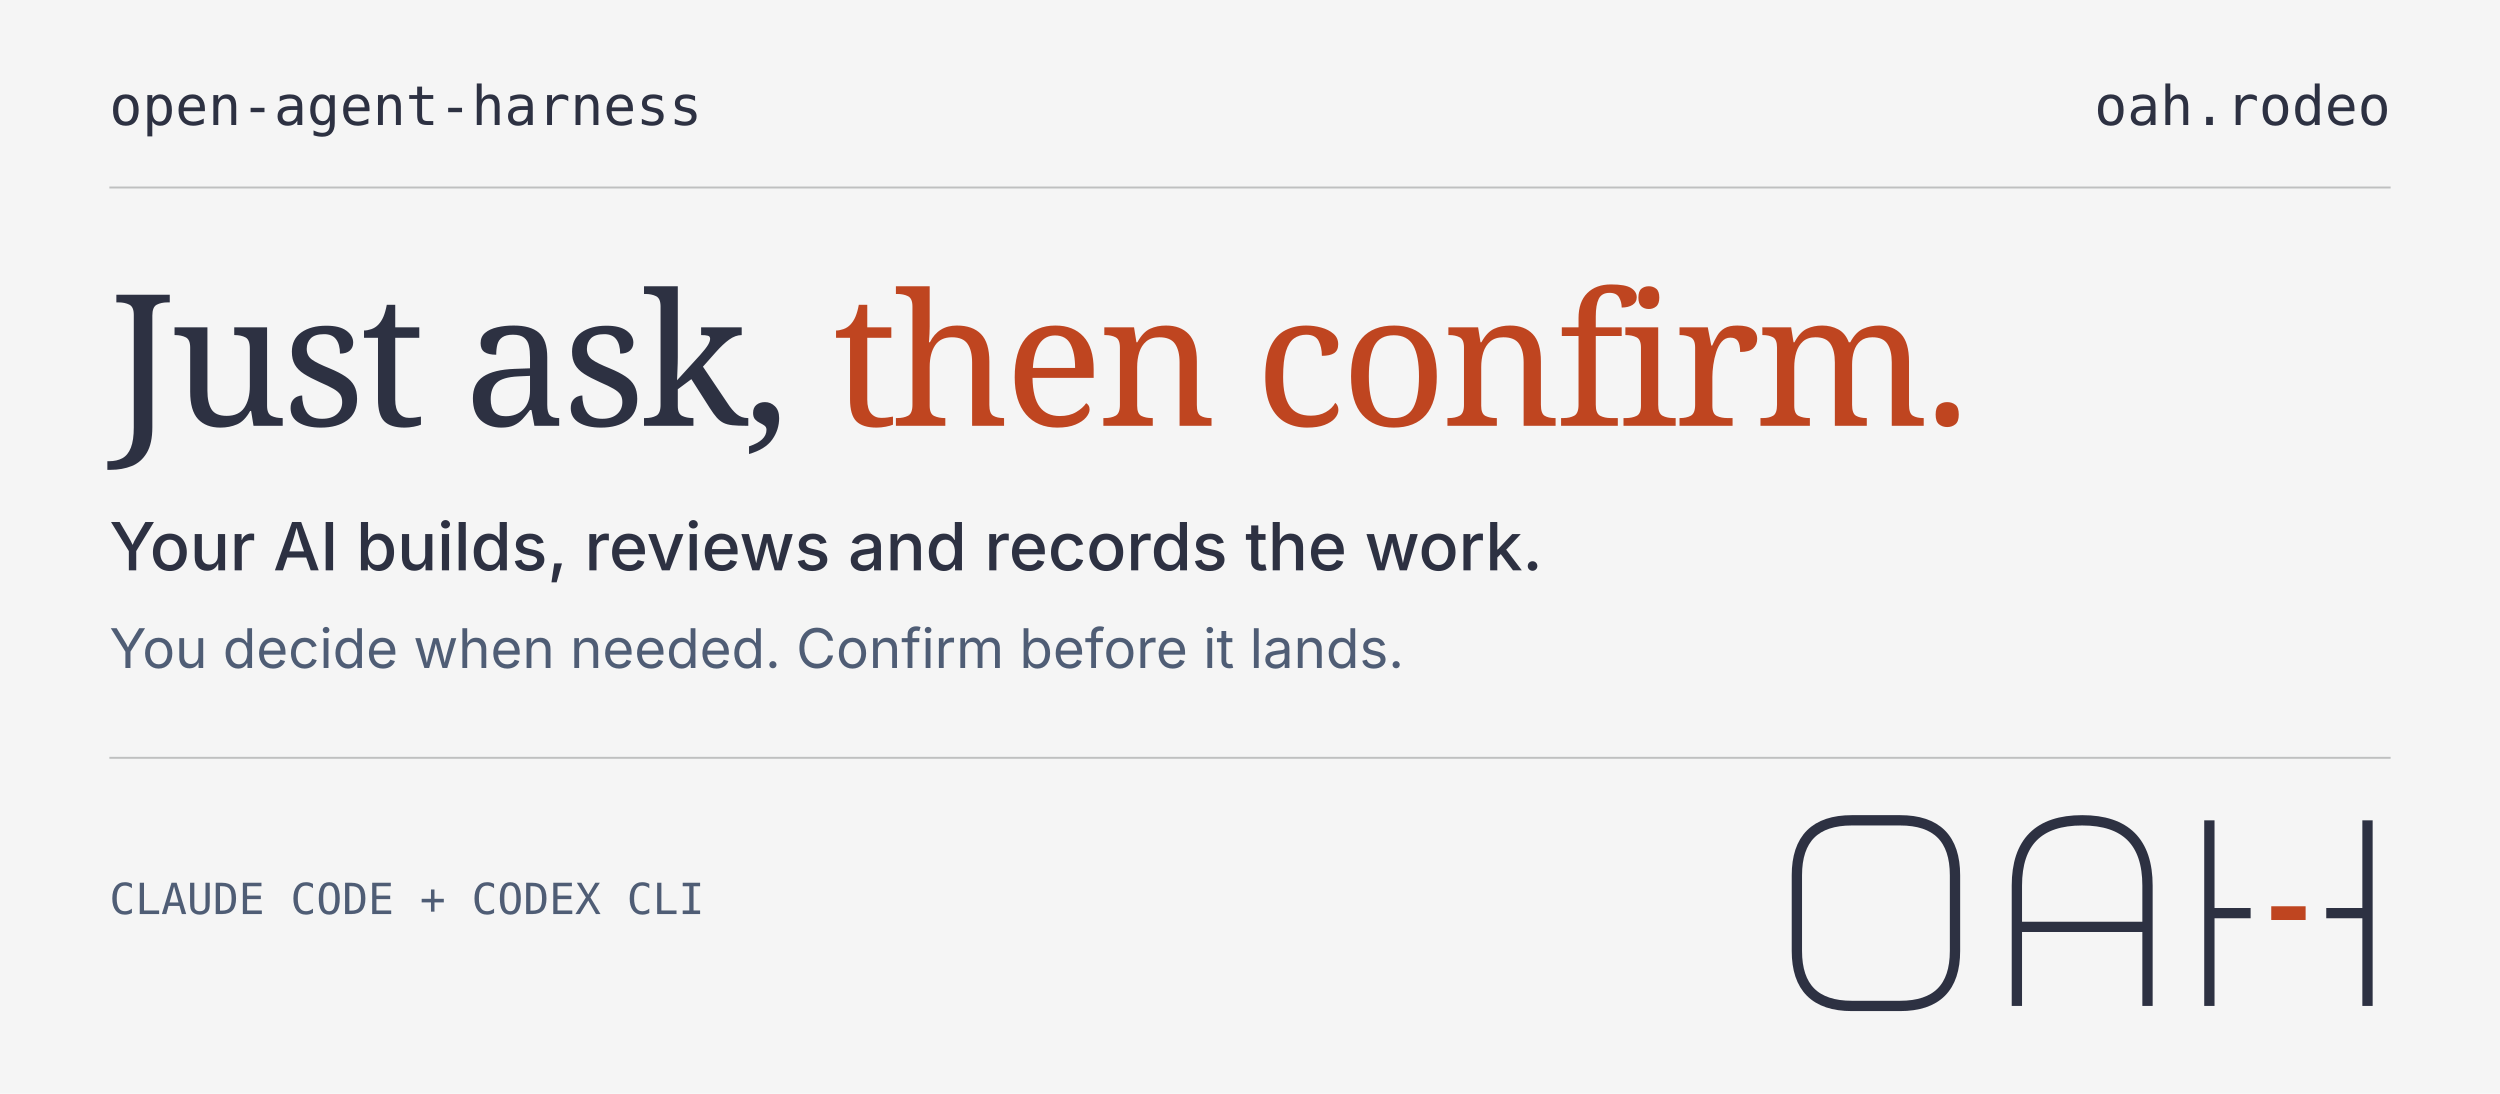
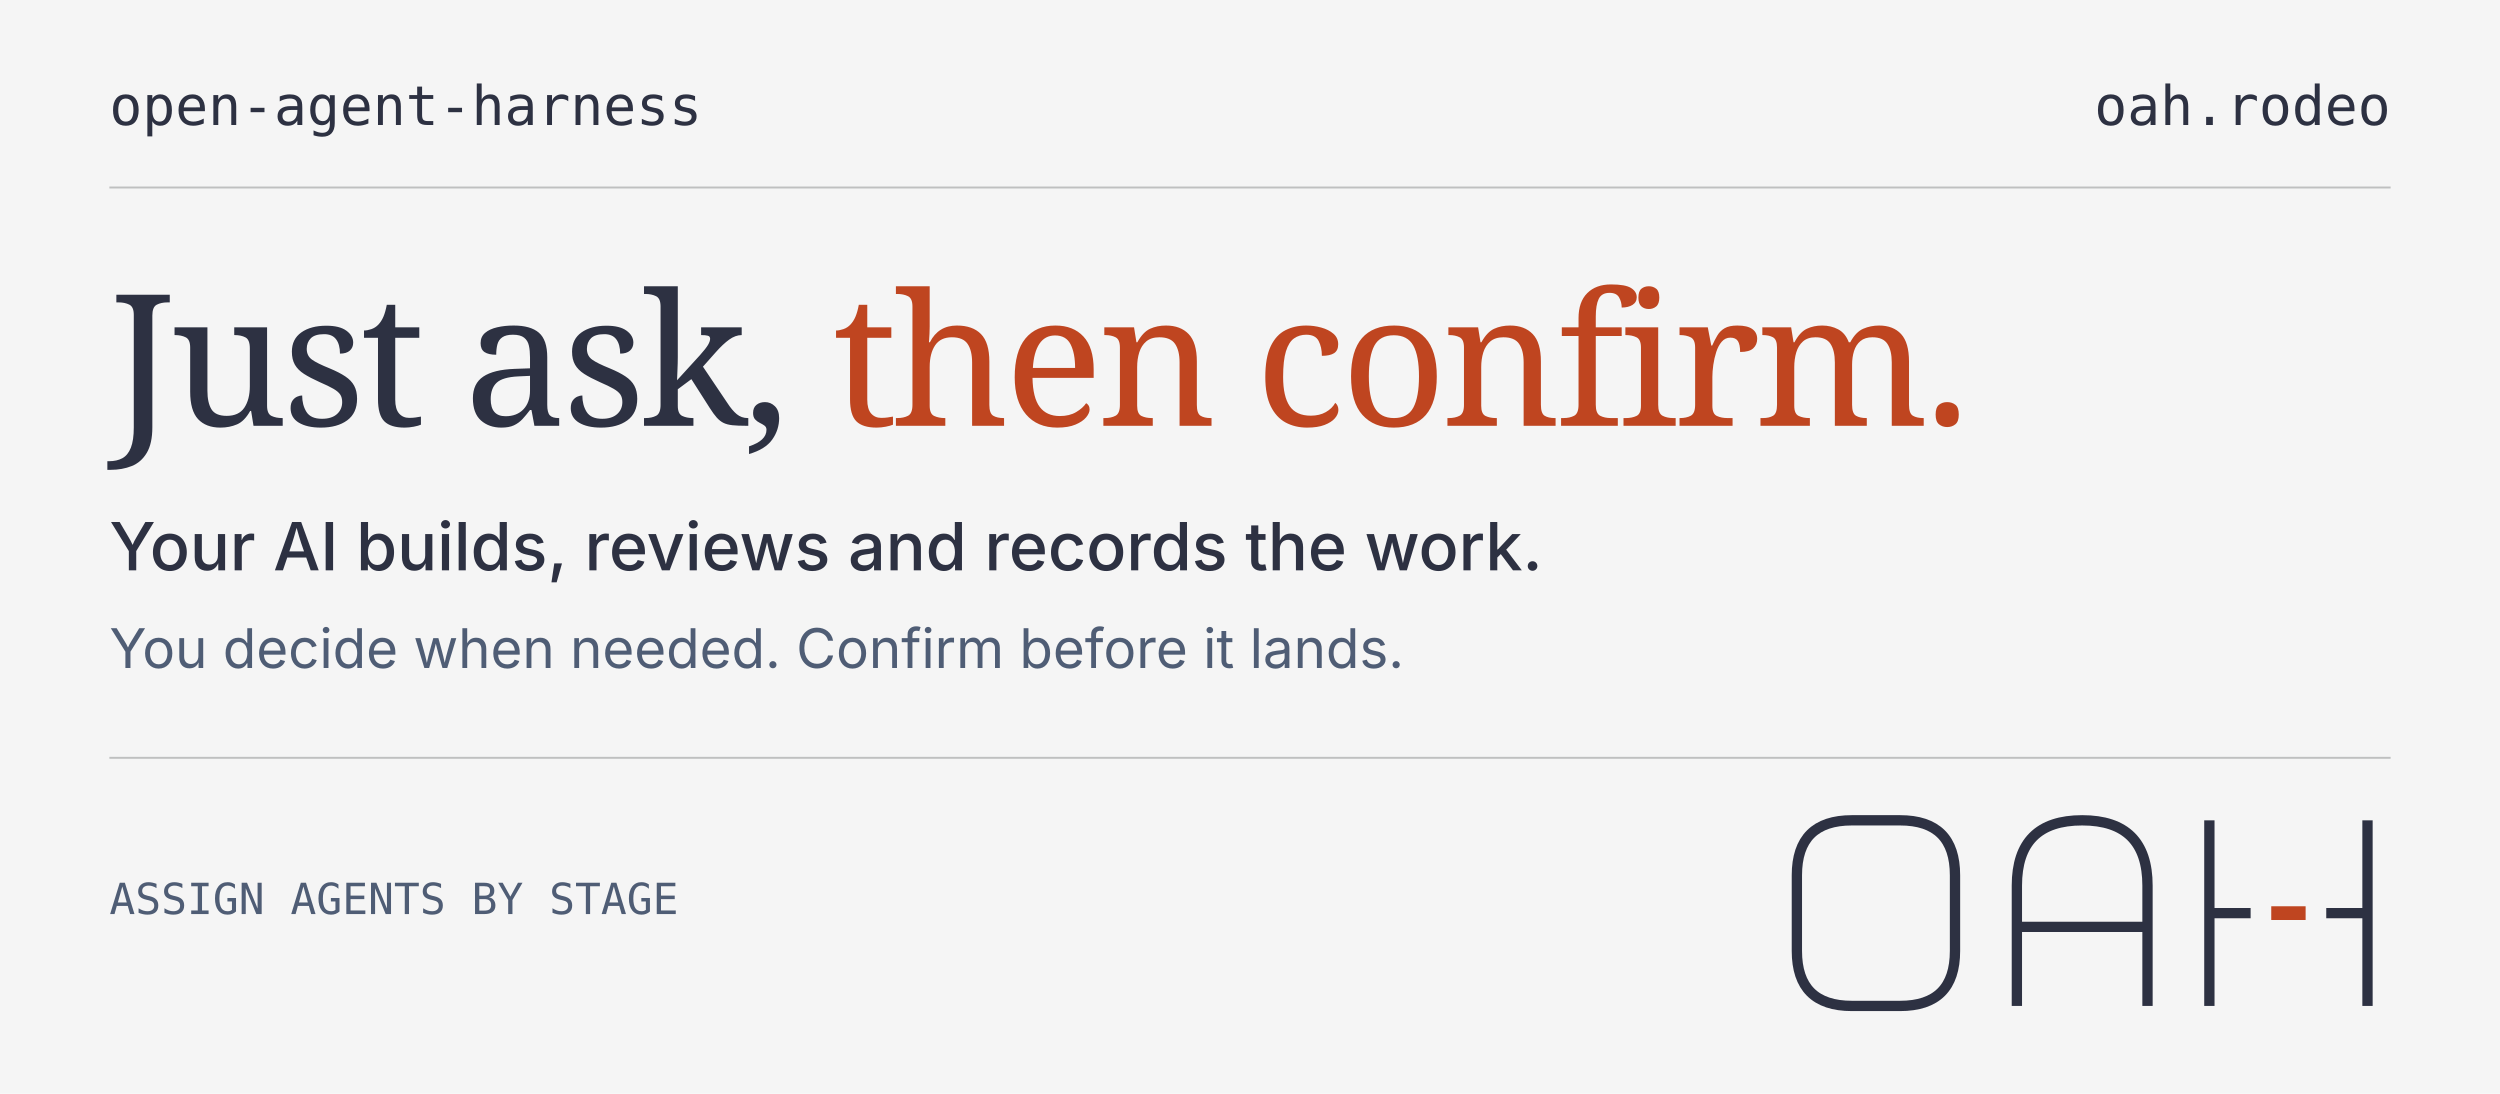
<svg xmlns="http://www.w3.org/2000/svg" viewBox="0 0 1280 560" role="img" aria-labelledby="banner-light-title banner-light-desc" id="banner-light-root">
  <defs>
    <style>#banner-light-root { font-family: "Geist", system-ui, -apple-system, "Segoe UI", sans-serif; color: #2d3142; }
      #banner-light-root .diagram-container { width: 100%; overflow-x: auto; scrollbar-color: #4f5d75 #f5f5f5; }
      #banner-light-root text { font-family: "Geist", system-ui, -apple-system, "Segoe UI", sans-serif; fill: #2d3142; }
      #banner-light-root .headline { font-family: "Instrument Serif", Georgia, serif; font-size: 94px; font-weight: 400; letter-spacing: -.025em; }
      #banner-light-root .identity { font-family: "Geist Mono", ui-monospace, "SFMono-Regular", Consolas, monospace; font-size: 28px; font-weight: 500; }
      #banner-light-root .engines { font-family: "Geist Mono", ui-monospace, "SFMono-Regular", Consolas, monospace; font-size: 22px; font-weight: 400; fill: #4f5d75; }
      #banner-light-root .lead { font-size: 34px; font-weight: 500; }
      #banner-light-root .detail { font-size: 28px; font-weight: 400; fill: #4f5d75; }
      #banner-light-root ::selection { background: #2d3142; color: #f5f5f5; }
      @media print {
#banner-light-root .diagram-container { overflow-x: visible; }
}</style>
  </defs>
  <rect width="1280" height="560" fill="#f5f5f5" />
  <text x="56" y="64" class="identity">open-agent-harness</text>
  <text x="1224" y="64" text-anchor="end" class="identity">oah.rodeo</text>
  <path d="M56 96 H1224 M56 388 H1224" fill="none" stroke="#bfc0c0" stroke-width="1" aria-hidden="true" />
  <text x="56" y="218" class="headline">Just ask, <tspan fill="#bf4520">then confirm.</tspan>
  </text>
  <text x="56" y="292" class="lead">Your AI builds, reviews and records the work.</text>
  <text x="56" y="342" class="detail">You decide when needed. Confirm before it lands.</text>
-   <text x="56" y="468" class="engines">CLAUDE CODE + CODEX CLI</text>
+   <text x="56" y="468" class="engines">ASSIGN AGENTS BY STAGE</text>
  <g transform="translate(920 420) scale(.88)" aria-hidden="true" fill="none" stroke="#2d3142" stroke-width="6" stroke-linecap="butt" stroke-linejoin="round">
    <path d="M92 32 Q92 0 60 0 H32 Q0 0 0 32 V76 Q0 108 32 108 H60 Q92 108 92 76 Z" />
    <path d="M128 108 V38 Q128 0 166 0 Q204 0 204 38 V108 M128 62 H204" />
    <path d="M240 0 V108 M332 0 V108 M240 54 H264 M308 54 H332" />
    <path d="M276 54 H296" stroke="#bf4520" stroke-width="8" />
  </g>
</svg>
